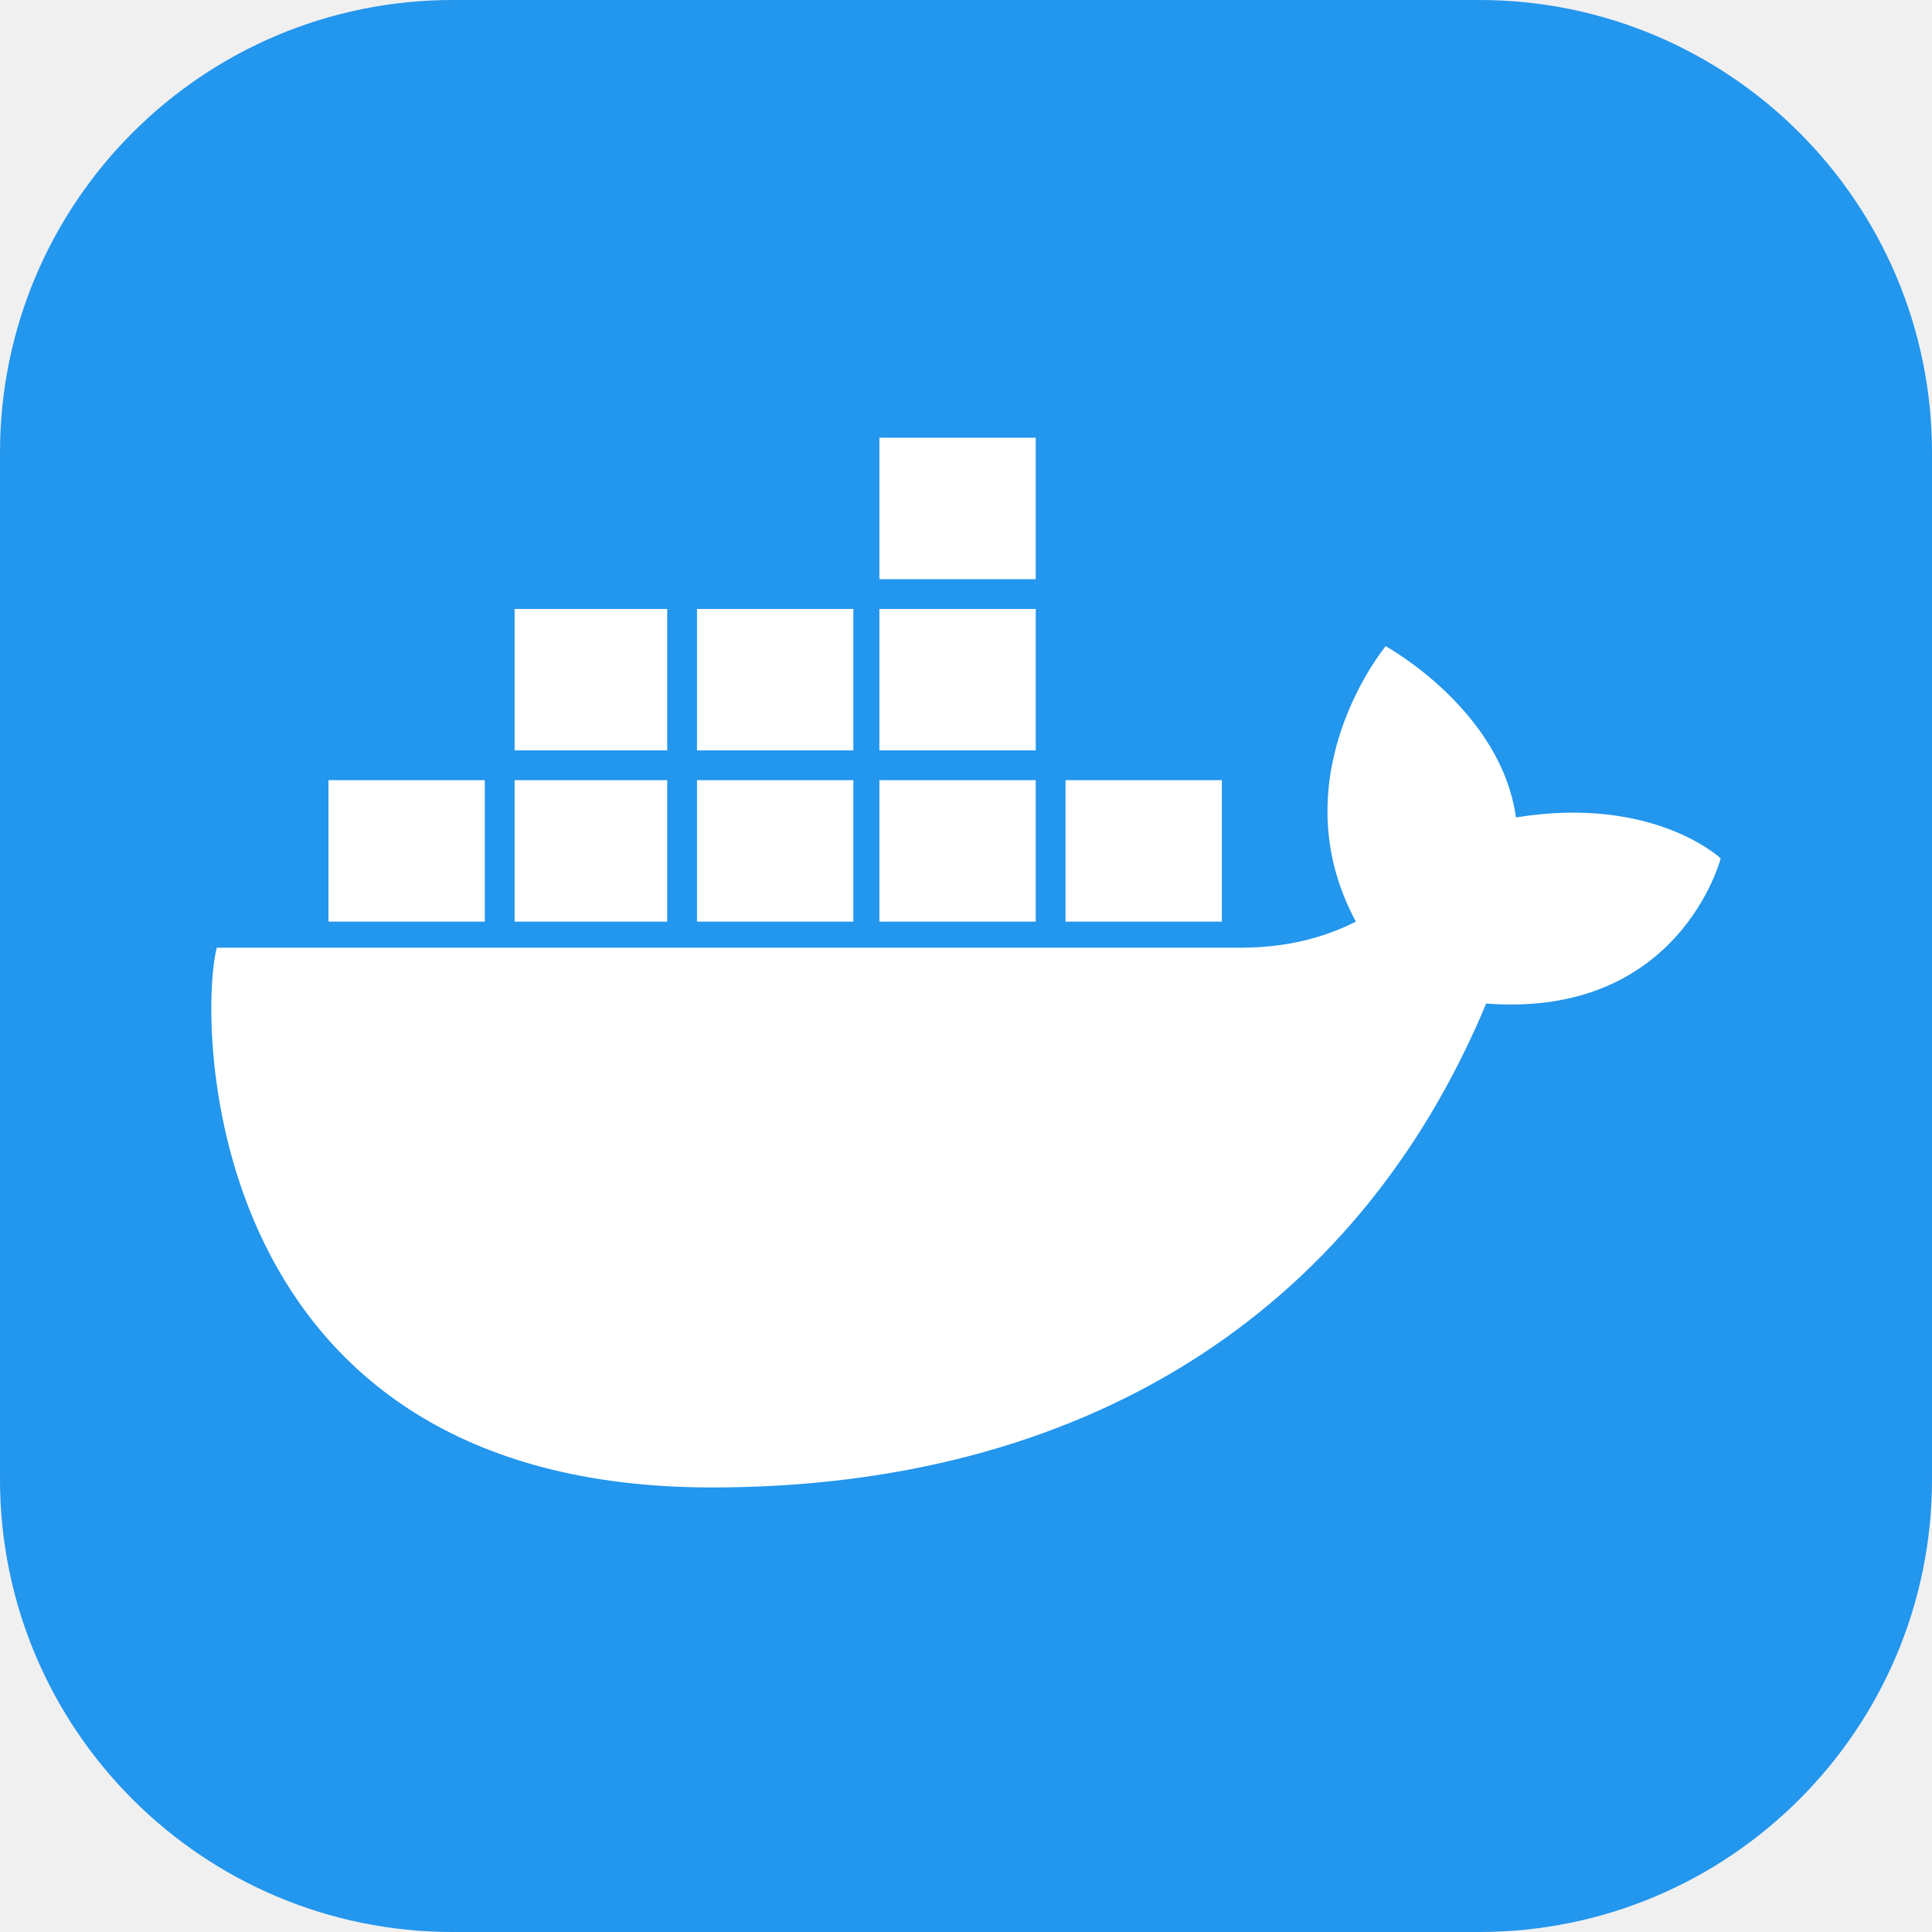
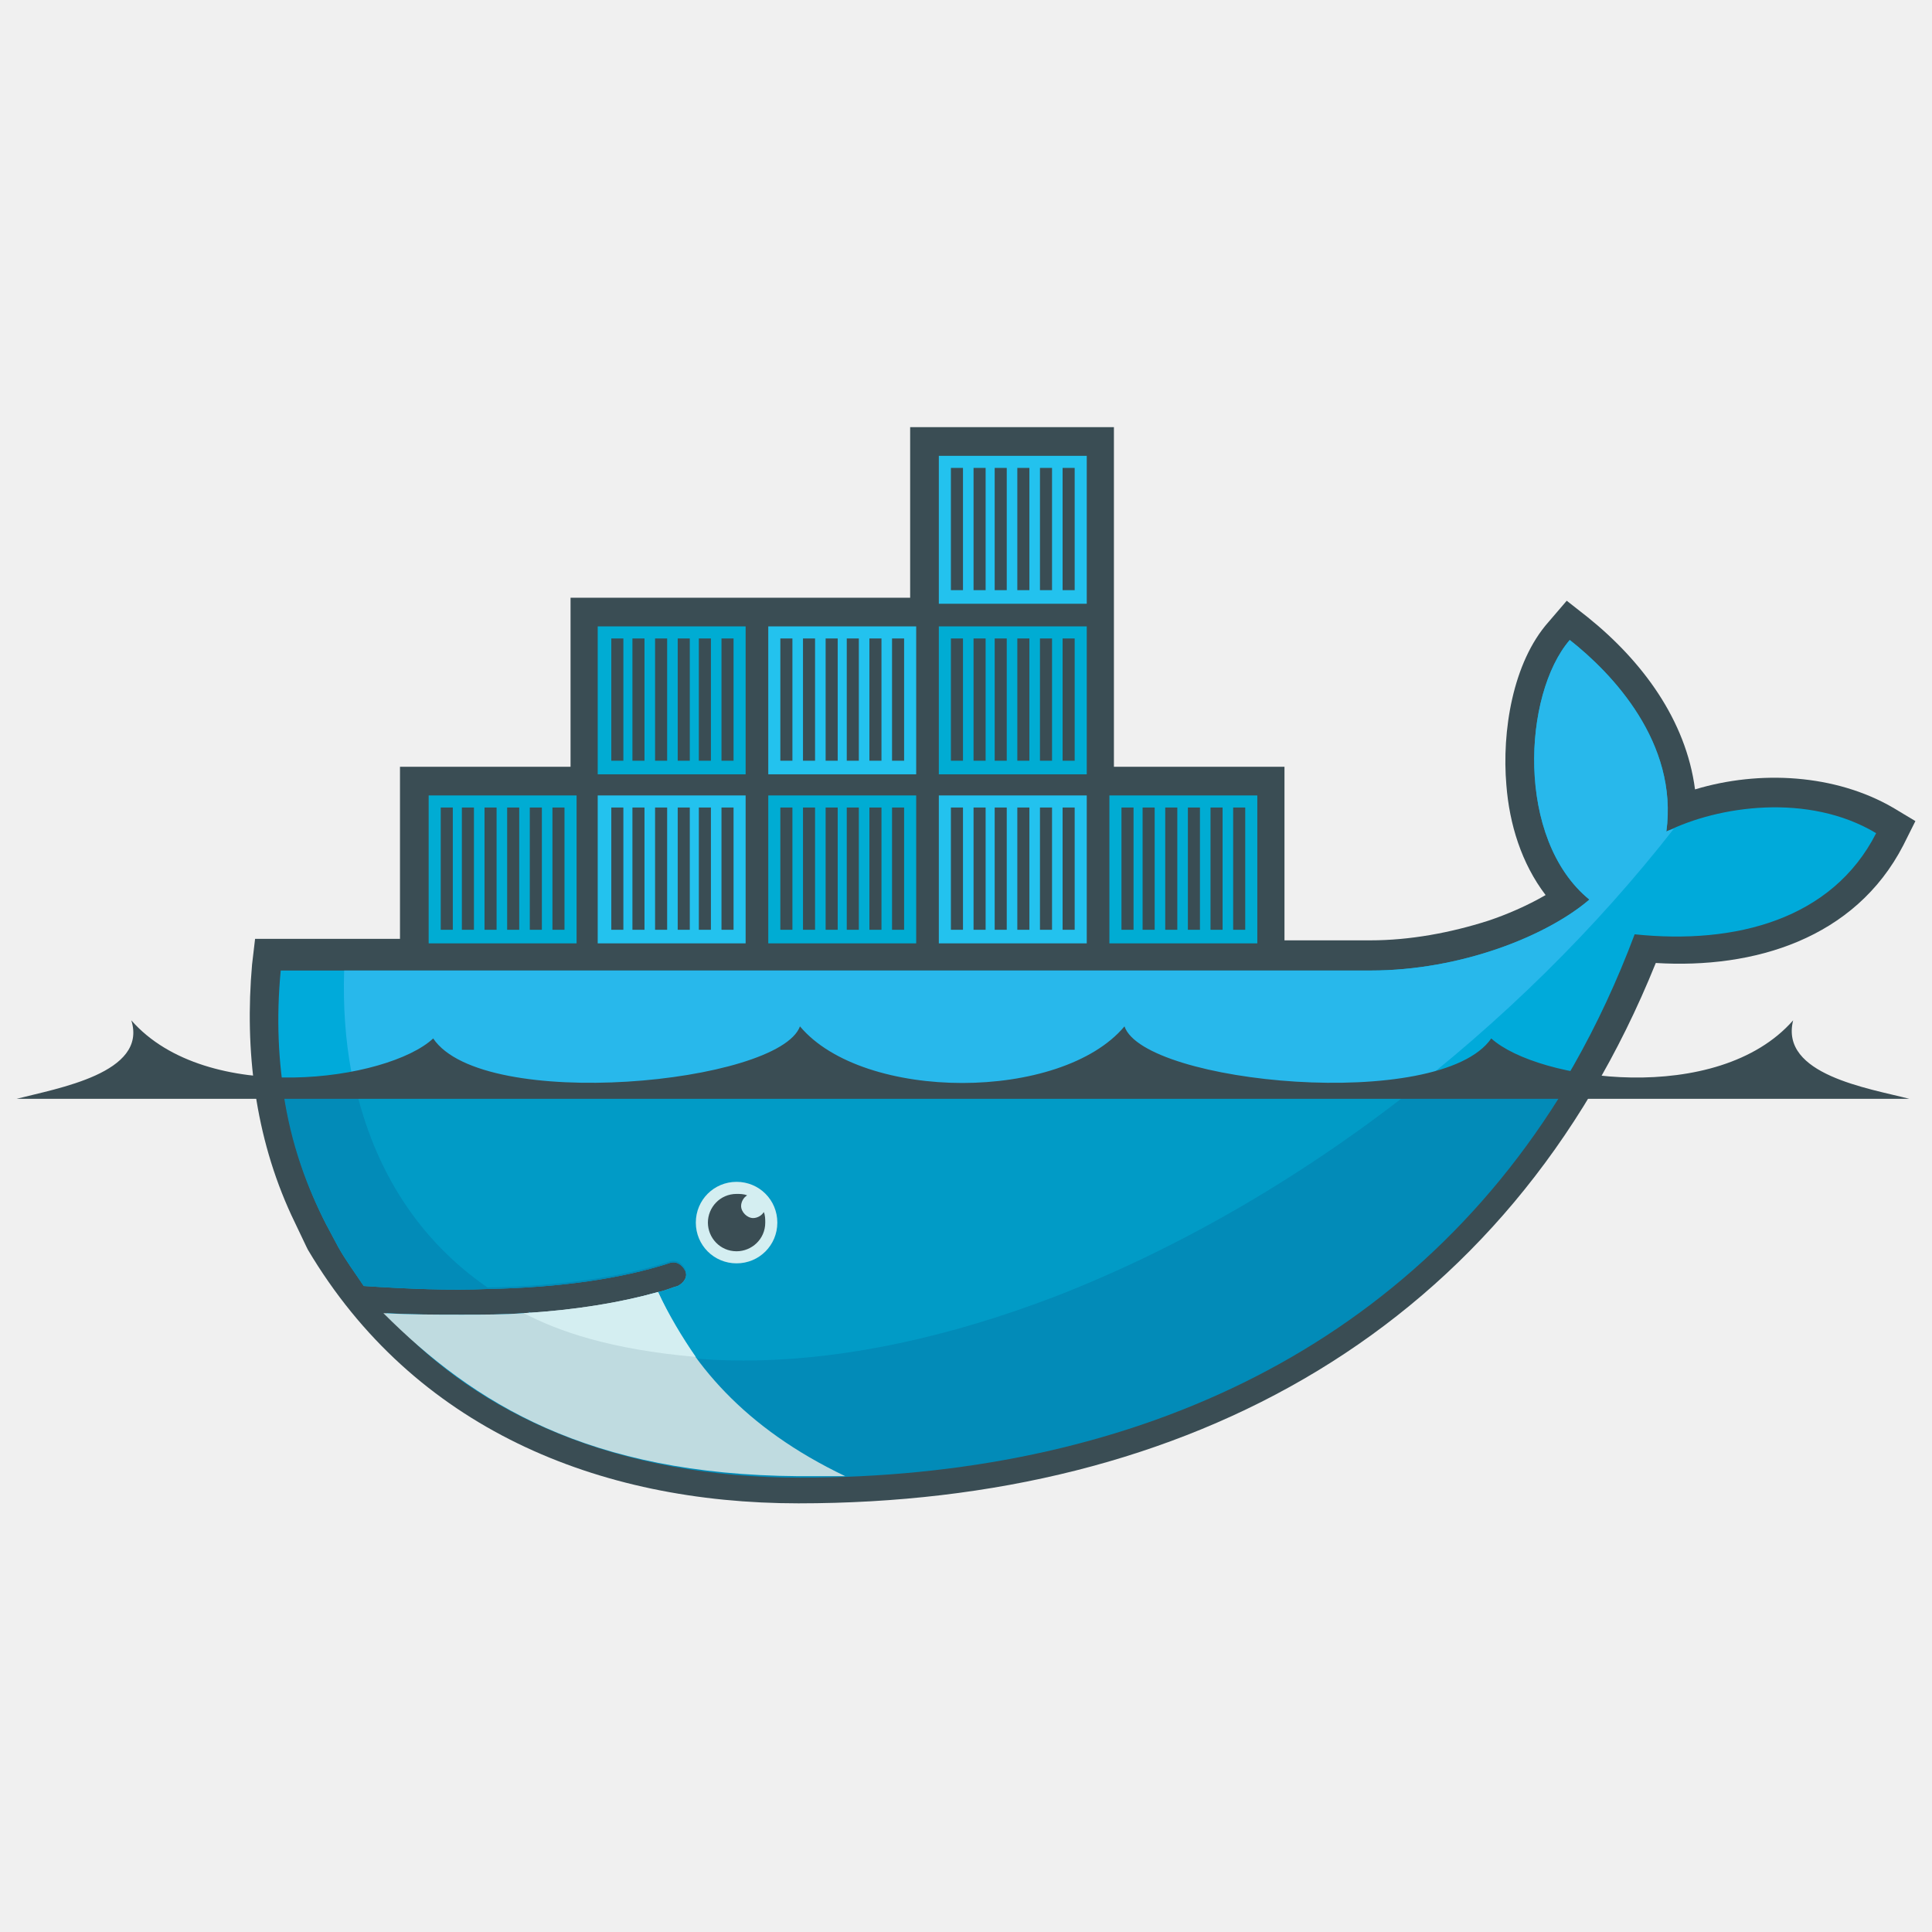
- <svg xmlns="http://www.w3.org/2000/svg" width="48" height="48" viewBox="0 0 256 256" fill="none" version="1.1">
-   <g transform="translate(0, 0)">
-     <svg width="256" height="256" fill="none" viewBox="0 0 256 256">
-       <rect width="256" height="256" fill="#2396ED" rx="60" />
-       <path fill="#fff" d="M141.187 122.123H161.904V103.379H141.187V122.123ZM116.525 122.123H137.241V103.379H116.525V122.123ZM92.355 122.123H113.072V103.379H92.355V122.123ZM68.186 122.123H88.409V103.379H68.186V122.123ZM43.523 122.123H64.24V103.379H43.523V122.123ZM68.186 99.433H88.409V80.69H68.186V99.433ZM92.355 99.433H113.072V80.69H92.355V99.433ZM116.525 99.433H137.241V80.69H116.525V99.433ZM116.525 76.744H137.241V58H116.525V76.744ZM228 113.738C228 113.738 219.121 105.352 200.871 108.312C198.898 94.007 183.607 85.622 183.607 85.622C183.607 85.622 169.303 102.886 179.661 122.123C176.702 123.603 171.769 125.576 164.37 125.576H28.726C26.259 134.948 26.259 197.097 94.328 197.097C143.16 197.097 179.661 174.408 196.925 132.974C222.574 134.948 228 113.738 228 113.738Z" />
-     </svg>
-   </g>
+ <svg xmlns="http://www.w3.org/2000/svg" viewBox="0 0 128 128">
+   <path fill-rule="evenodd" clip-rule="evenodd" fill="#3A4D54" d="M73.8 50.8h11.3v11.5h5.7c2.6 0 5.3-.5 7.8-1.3 1.2-.4 2.6-1 3.8-1.7-1.6-2.1-2.4-4.7-2.6-7.3-.3-3.5.4-8.1 2.8-10.8l1.2-1.4 1.4 1.1c3.6 2.9 6.5 6.8 7.1 11.4 4.3-1.3 9.3-1 13.1 1.2l1.5.9-.8 1.6c-3.2 6.2-9.9 8.2-16.4 7.8-9.8 24.3-31 35.8-56.8 35.8-13.3 0-25.5-5-32.5-16.8l-.1-.2-1-2.1c-2.4-5.2-3.1-10.9-2.6-16.6l.2-1.7h9.6V50.8h11.3V39.6h22.5V28.3h13.5v22.5z" />
+   <path fill="#00AADA" d="M110.4 55.1c.8-5.9-3.6-10.5-6.4-12.7-3.1 3.6-3.6 13.2 1.3 17.2-2.8 2.4-8.5 4.7-14.5 4.7H18.6c-.6 6.2.5 11.9 3 16.8l.8 1.5c.5.9 1.1 1.7 1.7 2.6 3 .2 5.7.3 8.2.2 4.9-.1 8.9-.7 12-1.7.5-.2.9.1 1.1.5.2.5-.1.9-.5 1.1-.4.1-.8.3-1.3.4-2.4.7-5 1.1-8.3 1.3h-.6c-1.3.1-2.7.1-4.2.1-1.6 0-3.1 0-4.9-.1 6 6.8 15.4 10.8 27.2 10.8 25 0 46.2-11.1 55.5-35.9 6.7.7 13.1-1 16-6.7-4.5-2.7-10.5-1.8-13.9-.1z" />
+   <path fill="#28B8EB" d="M110.4 55.1c.8-5.9-3.6-10.5-6.4-12.7-3.1 3.6-3.6 13.2 1.3 17.2-2.8 2.4-8.5 4.7-14.5 4.7h-68c-.3 9.5 3.2 16.7 9.5 21 4.9-.1 8.9-.7 12-1.7.5-.2.9.1 1.1.5.2.5-.1.9-.5 1.1-.4.1-.8.3-1.3.4-2.4.7-5.2 1.2-8.5 1.4l-.1-.1c8.5 4.4 20.8 4.3 35-1.1 15.8-6.1 30.6-17.7 40.9-30.9-.2.1-.4.1-.5.2z" />
+   <path fill="#028BB8" d="M18.7 71.8c.4 3.3 1.4 6.4 2.9 9.3l.8 1.5c.5.9 1.1 1.7 1.7 2.6 3 .2 5.7.3 8.2.2 4.9-.1 8.9-.7 12-1.7.5-.2.9.1 1.1.5.2.5-.1.9-.5 1.1-.4.1-.8.3-1.3.4-2.4.7-5.2 1.2-8.5 1.4h-.4c-1.3.1-2.7.1-4.1.1-1.6 0-3.2 0-4.9-.1 6 6.8 15.5 10.8 27.3 10.8 21.4 0 40-8.1 50.8-26H18.7v-.1z" />
+   <path fill="#019BC6" d="M23.5 71.8c1.3 5.8 4.3 10.4 8.8 13.5 4.9-.1 8.9-.7 12-1.7.5-.2.9.1 1.1.5.2.5-.1.9-.5 1.1-.4.1-.8.3-1.3.4-2.4.7-5.2 1.2-8.6 1.4 8.5 4.4 20.8 4.3 34.9-1.1 8.5-3.3 16.8-8.2 24.2-14.1H23.5z" />
+   <path fill-rule="evenodd" clip-rule="evenodd" fill="#00ACD3" d="M28.4 52.7h9.8v9.8h-9.8v-9.8zm.8.8h.8v8.1h-.8v-8.1zm1.4 0h.8v8.1h-.8v-8.1zm1.5 0h.8v8.1h-.8v-8.1zm1.5 0h.8v8.1h-.8v-8.1zm1.5 0h.8v8.1h-.8v-8.1zm1.5 0h.8v8.1h-.8v-8.1zm3-12h9.8v9.8h-9.8v-9.8zm.9.8h.8v8.1h-.8v-8.1zm1.4 0h.8v8.1h-.8v-8.1zm1.5 0h.8v8.1h-.8v-8.1zm1.5 0h.8v8.1h-.8v-8.1zm1.4 0h.8v8.1h-.8v-8.1zm1.5 0h.8v8.1h-.8v-8.1z" />
+   <path fill-rule="evenodd" clip-rule="evenodd" fill="#23C2EE" d="M39.6 52.7h9.8v9.8h-9.8v-9.8zm.9.8h.8v8.1h-.8v-8.1zm1.4 0h.8v8.1h-.8v-8.1zm1.5 0h.8v8.1h-.8v-8.1zm1.5 0h.8v8.1h-.8v-8.1zm1.4 0h.8v8.1h-.8v-8.1zm1.5 0h.8v8.1h-.8v-8.1z" />
+   <path fill-rule="evenodd" clip-rule="evenodd" fill="#00ACD3" d="M50.9 52.7h9.8v9.8h-9.8v-9.8zm.8.8h.8v8.1h-.8v-8.1zm1.5 0h.8v8.1h-.8v-8.1zm1.5 0h.8v8.1h-.8v-8.1zm1.4 0h.8v8.1h-.8v-8.1zm1.5 0h.8v8.1h-.8v-8.1zm1.5 0h.8v8.1h-.8v-8.1z" />
+   <path fill-rule="evenodd" clip-rule="evenodd" fill="#23C2EE" d="M50.9 41.5h9.8v9.8h-9.8v-9.8zm.8.8h.8v8.1h-.8v-8.1zm1.5 0h.8v8.1h-.8v-8.1zm1.5 0h.8v8.1h-.8v-8.1zm1.4 0h.8v8.1h-.8v-8.1zm1.5 0h.8v8.1h-.8v-8.1zm1.5 0h.8v8.1h-.8v-8.1zm3.1 10.4H72v9.8h-9.8v-9.8zm.8.8h.8v8.1H63v-8.1zm1.5 0h.8v8.1h-.8v-8.1zm1.4 0h.8v8.1h-.8v-8.1zm1.5 0h.8v8.1h-.8v-8.1zm1.5 0h.8v8.1h-.8v-8.1zm1.5 0h.8v8.1h-.8v-8.1z" />
+   <path fill-rule="evenodd" clip-rule="evenodd" fill="#00ACD3" d="M62.2 41.5H72v9.8h-9.8v-9.8zm.8.8h.8v8.1H63v-8.1zm1.5 0h.8v8.1h-.8v-8.1zm1.4 0h.8v8.1h-.8v-8.1zm1.5 0h.8v8.1h-.8v-8.1zm1.5 0h.8v8.1h-.8v-8.1zm1.5 0h.8v8.1h-.8v-8.1z" />
+   <path fill-rule="evenodd" clip-rule="evenodd" fill="#23C2EE" d="M62.2 30.2H72V40h-9.8v-9.8zm.8.8h.8v8.1H63V31zm1.5 0h.8v8.1h-.8V31zm1.4 0h.8v8.1h-.8V31zm1.5 0h.8v8.1h-.8V31zm1.5 0h.8v8.1h-.8V31zm1.5 0h.8v8.1h-.8V31z" />
+   <path fill-rule="evenodd" clip-rule="evenodd" fill="#00ACD3" d="M73.5 52.7h9.8v9.8h-9.8v-9.8zm.8.8h.8v8.1h-.8v-8.1zm1.4 0h.8v8.1h-.8v-8.1zm1.5 0h.8v8.1h-.8v-8.1zm1.5 0h.8v8.1h-.8v-8.1zm1.5 0h.8v8.1h-.8v-8.1zm1.5 0h.8v8.1h-.8v-8.1z" />
+   <path fill-rule="evenodd" clip-rule="evenodd" fill="#D4EEF1" d="M48.8 78.3c1.5 0 2.7 1.2 2.7 2.7 0 1.5-1.2 2.7-2.7 2.7-1.5 0-2.7-1.2-2.7-2.7 0-1.5 1.2-2.7 2.7-2.7" />
+   <path fill-rule="evenodd" clip-rule="evenodd" fill="#3A4D54" d="M48.8 79.1c.2 0 .5 0 .7.1-.2.1-.4.4-.4.7 0 .4.4.8.8.8.3 0 .6-.2.7-.4.1.2.1.5.1.7 0 1.1-.9 1.9-1.9 1.9-1.1 0-1.9-.9-1.9-1.9 0-1 .8-1.9 1.9-1.9M1.1 72.8h125.4c-2.7-.7-8.6-1.6-7.7-5.2-5 5.7-16.9 4-20 1.2-3.4 4.9-23 3-24.3-.8-4.2 5-17.3 5-21.5 0-1.4 3.8-21 5.7-24.3.8-3 2.8-15 4.5-20-1.2 1.1 3.5-4.9 4.5-7.6 5.2" />
+   <path fill="#BFDBE0" d="M56 97.8c-6.7-3.2-10.3-7.5-12.4-12.2-2.5.7-5.5 1.2-8.9 1.4-1.3.1-2.7.1-4.1.1-1.7 0-3.4 0-5.2-.1 6 6 13.6 10.7 27.5 10.8H56z" />
+   <path fill="#D4EEF1" d="M46.1 89.9c-.9-1.3-1.8-2.8-2.5-4.3-2.5.7-5.5 1.2-8.9 1.4 2.3 1.2 5.7 2.4 11.4 2.9z" />
</svg>
